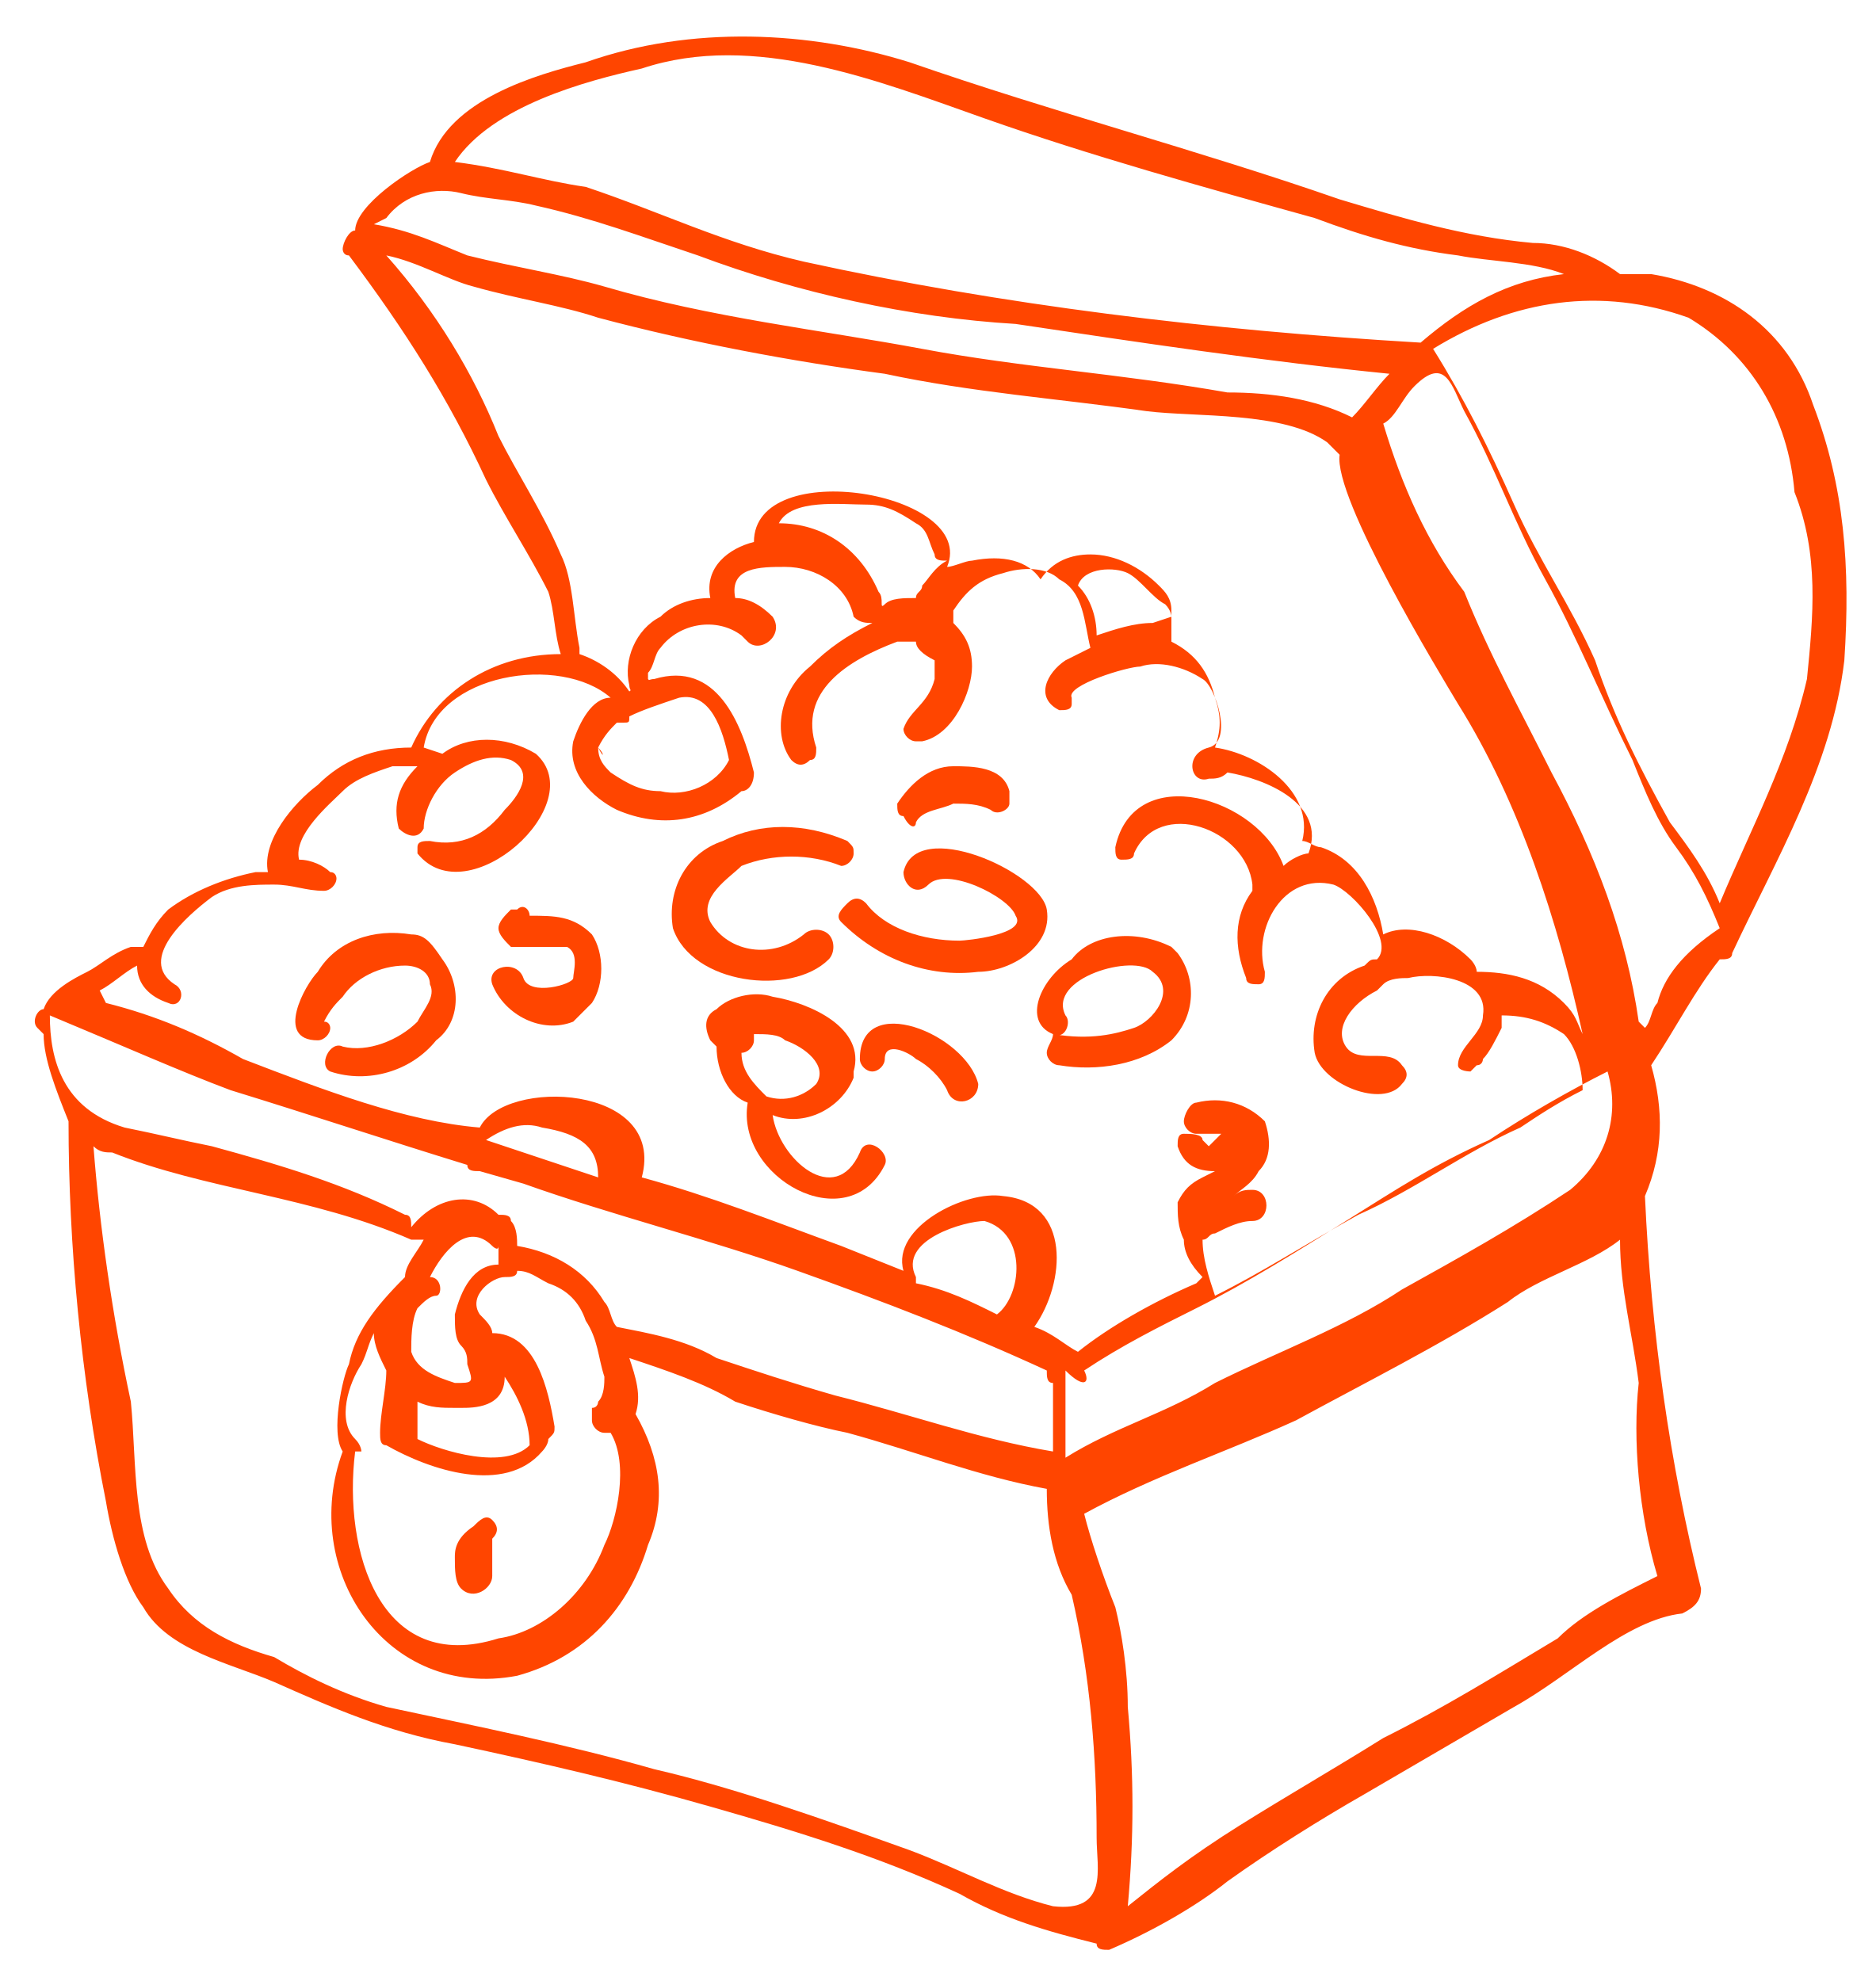
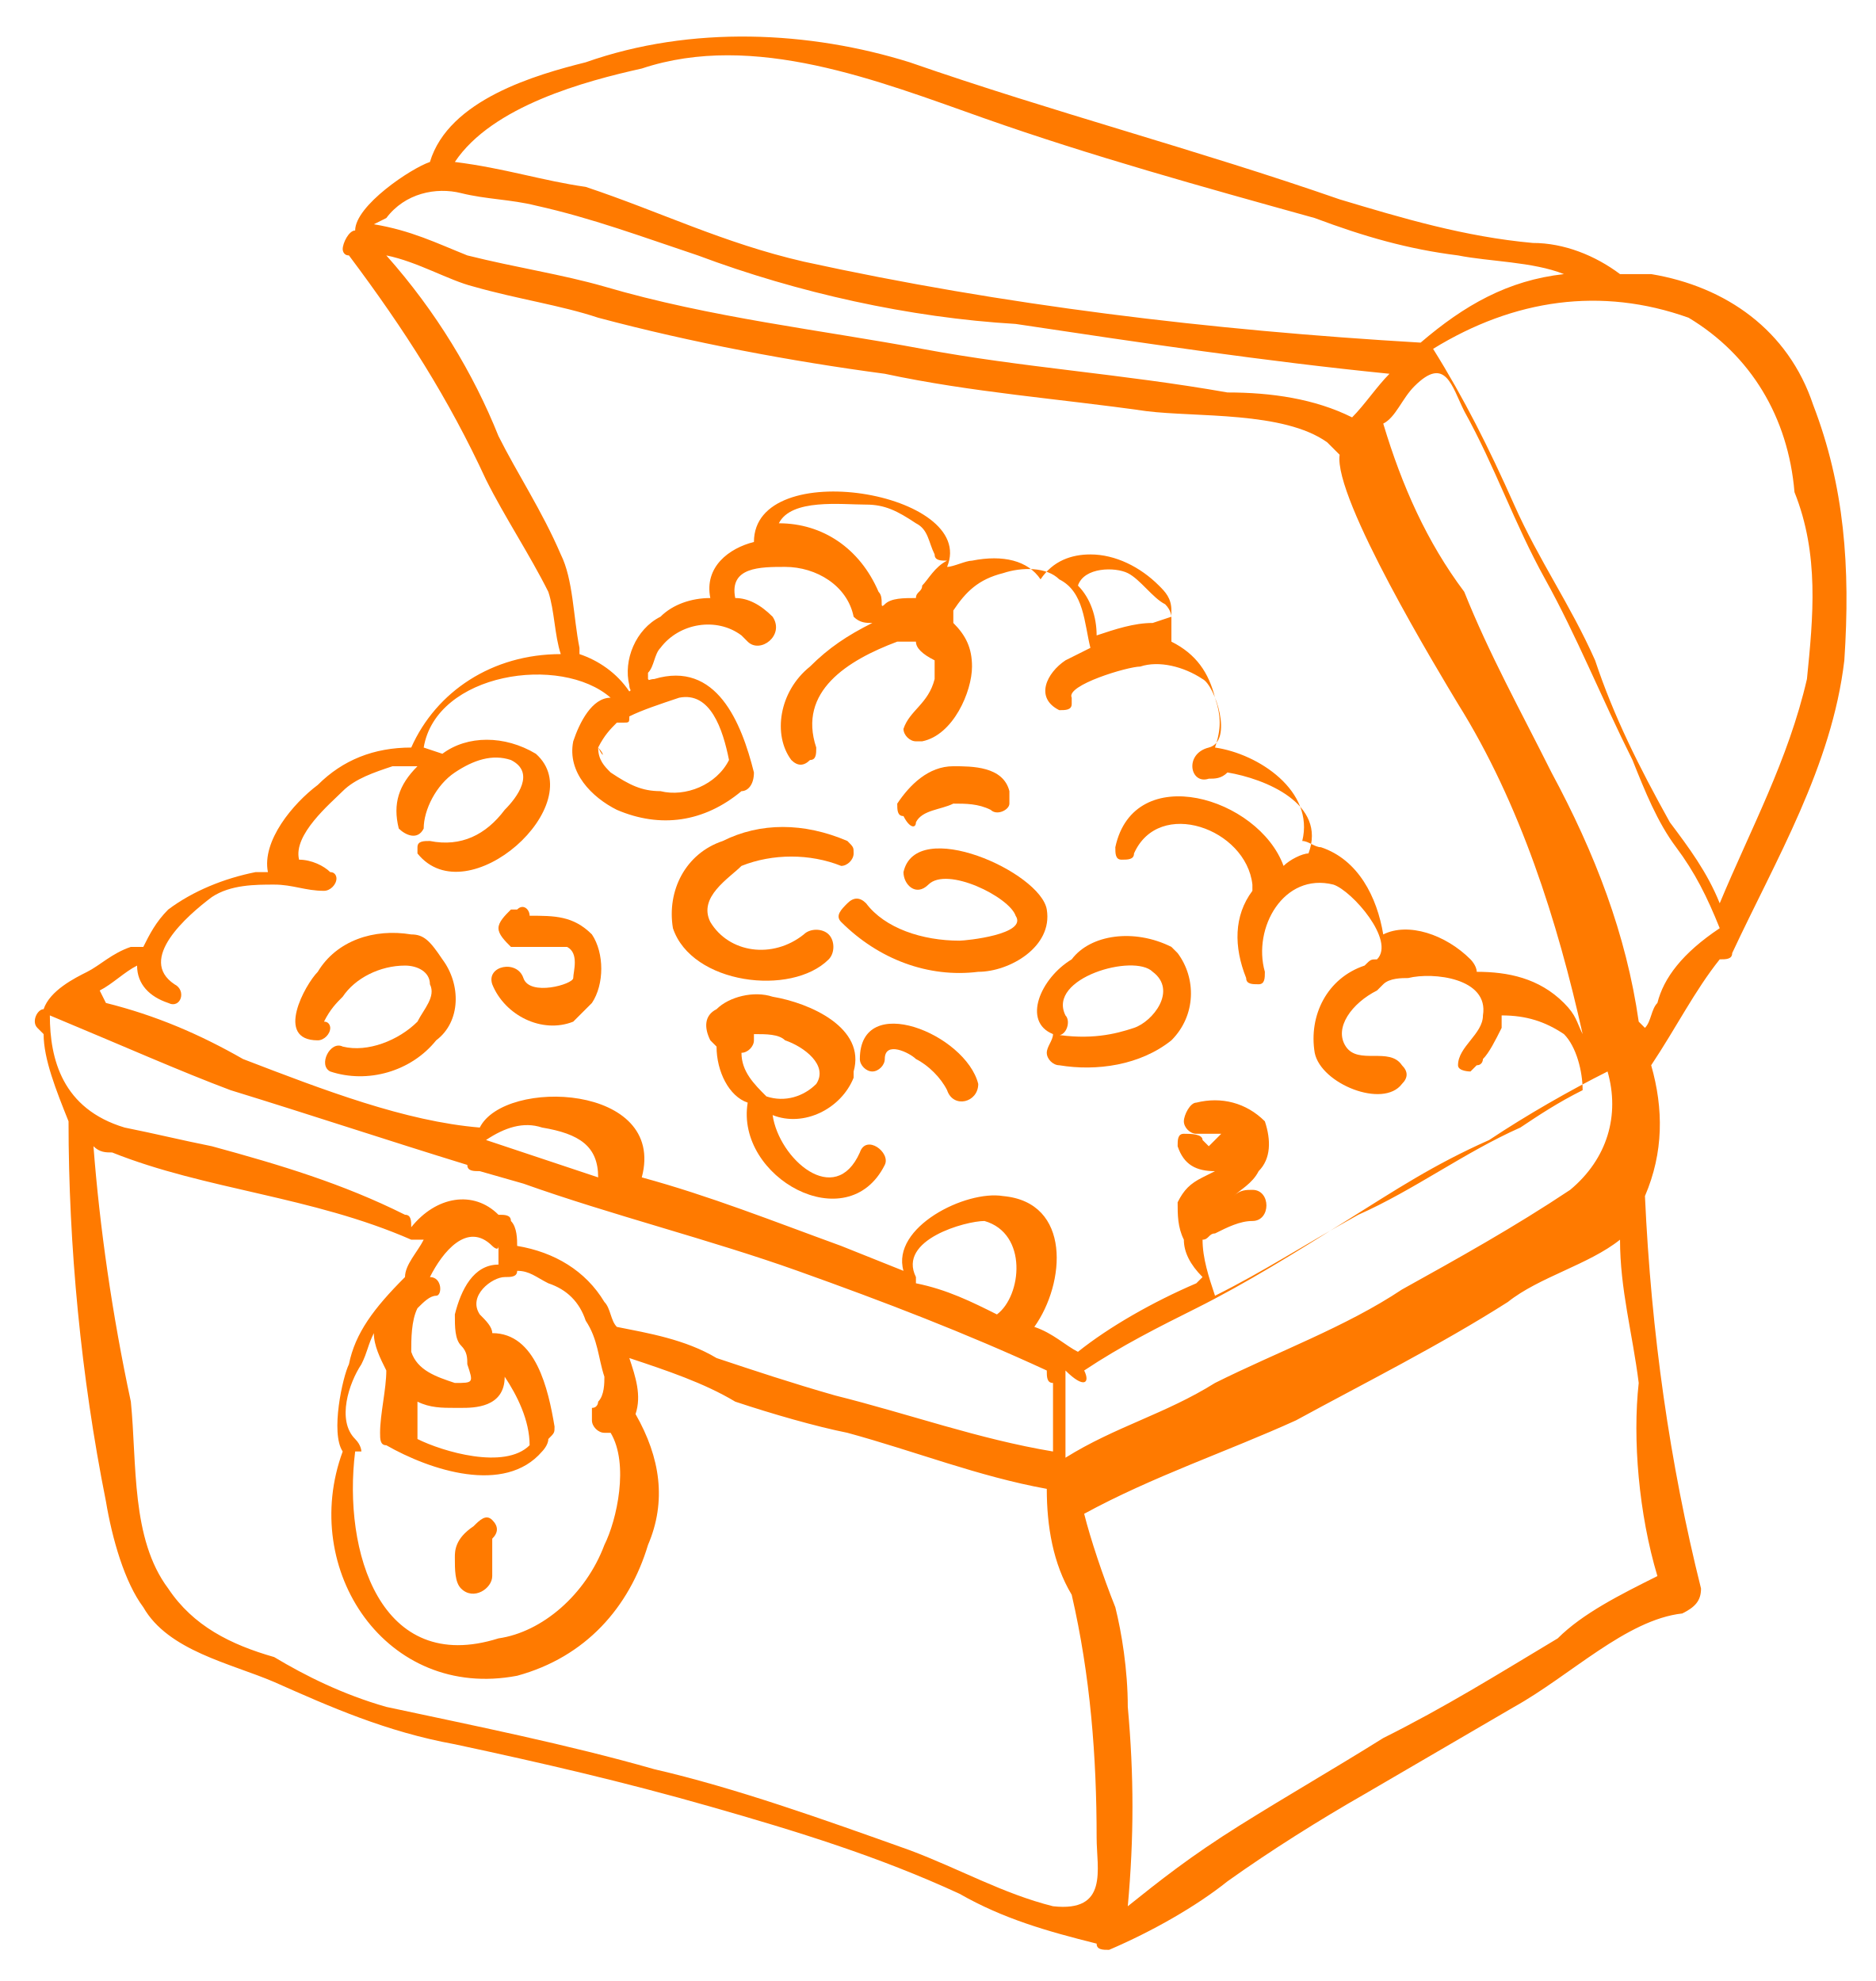
<svg xmlns="http://www.w3.org/2000/svg" version="1.1" id="Layer_1" x="0px" y="0px" viewBox="0 0 30.1 31.8" style="enable-background:new 0 0 30.1 31.8;" xml:space="preserve">
  <style type="text/css">
- 	.st0{fill:#FF4500;}
+ 	.st0{fill:#FF7A00;}
</style>
  <g id="Layer_2_1_">
    <g id="Layer_1-2">
      <path class="st0" d="M13.8,18.5c-0.4,0.9-1.3,0.1-1.4-0.6c0.5,0.2,1.1-0.1,1.3-0.6c0,0,0,0,0-0.1c0.2-0.7-0.7-1.1-1.3-1.2    c-0.3-0.1-0.7,0-0.9,0.2c-0.2,0.1-0.2,0.3-0.1,0.5l0.1,0.1c0,0.4,0.2,0.8,0.5,0.9l0,0c-0.2,1.2,1.6,2.2,2.2,1    C14.3,18.5,13.9,18.2,13.8,18.5z M11.9,16.9c0.1,0,0.2-0.1,0.2-0.2v-0.1l0,0c0.2,0,0.4,0,0.5,0.1c0.3,0.1,0.7,0.4,0.5,0.7    c-0.2,0.2-0.5,0.3-0.8,0.2C12.1,17.4,11.9,17.2,11.9,16.9z" />
      <path class="st0" d="M13.8,17c0,0.1,0.1,0.2,0.2,0.2s0.2-0.1,0.2-0.2c0-0.3,0.4-0.1,0.5,0c0.2,0.1,0.4,0.3,0.5,0.5    c0.1,0.3,0.5,0.2,0.5-0.1C15.5,16.6,13.8,15.9,13.8,17z" />
-       <path class="st0" d="M9.5,16.1c0.2-0.3,0.2-0.8,0-1.1c-0.3-0.3-0.6-0.3-1-0.3c0-0.1-0.1-0.2-0.2-0.1c0,0,0,0-0.1,0    c-0.1,0.1-0.2,0.2-0.2,0.3s0.1,0.2,0.2,0.3c0.3,0,0.6,0,0.9,0c0.2,0.1,0.1,0.4,0.1,0.5c0,0.1-0.7,0.3-0.8,0    c-0.1-0.3-0.6-0.2-0.5,0.1c0.2,0.5,0.8,0.8,1.3,0.6C9.2,16.4,9.3,16.3,9.5,16.1z" />
-       <path class="st0" d="M13.5,14.8c0.6,0.6,1.4,0.9,2.2,0.8c0.5,0,1.2-0.4,1.1-1c-0.1-0.6-2.1-1.5-2.3-0.6c0,0.2,0.2,0.4,0.4,0.2    c0.3-0.3,1.3,0.2,1.4,0.5c0.2,0.3-0.8,0.4-0.9,0.4c-0.6,0-1.2-0.2-1.5-0.6c-0.1-0.1-0.2-0.1-0.3,0S13.4,14.7,13.5,14.8L13.5,14.8z    " />
+       <path class="st0" d="M9.5,16.1c0.2-0.3,0.2-0.8,0-1.1c-0.3-0.3-0.6-0.3-1-0.3c0-0.1-0.1-0.2-0.2-0.1c0,0,0,0-0.1,0    C8.1,14.7,8,14.8,8,14.9s0.1,0.2,0.2,0.3c0.3,0,0.6,0,0.9,0c0.2,0.1,0.1,0.4,0.1,0.5s-0.7,0.3-0.8,0s-0.6-0.2-0.5,0.1    c0.2,0.5,0.8,0.8,1.3,0.6C9.2,16.4,9.3,16.3,9.5,16.1z" />
+       <path class="st0" d="M13.5,14.8c0.6,0.6,1.4,0.9,2.2,0.8c0.5,0,1.2-0.4,1.1-1s-2.1-1.5-2.3-0.6c0,0.2,0.2,0.4,0.4,0.2    c0.3-0.3,1.3,0.2,1.4,0.5c0.2,0.3-0.8,0.4-0.9,0.4c-0.6,0-1.2-0.2-1.5-0.6c-0.1-0.1-0.2-0.1-0.3,0S13.4,14.7,13.5,14.8L13.5,14.8z    " />
      <path class="st0" d="M14.7,13.2c0.1-0.2,0.4-0.2,0.6-0.3c0.2,0,0.4,0,0.6,0.1c0.1,0.1,0.3,0,0.3-0.1s0-0.1,0-0.2    c-0.1-0.4-0.6-0.4-0.9-0.4c-0.4,0-0.7,0.3-0.9,0.6c0,0.1,0,0.2,0.1,0.2C14.6,13.3,14.7,13.3,14.7,13.2z" />
      <path class="st0" d="M13.3,15.4c0.1-0.1,0.1-0.3,0-0.4s-0.3-0.1-0.4,0l0,0c-0.5,0.4-1.2,0.3-1.5-0.2l0,0c-0.2-0.4,0.3-0.7,0.5-0.9    c0.5-0.2,1.1-0.2,1.6,0c0.1,0,0.2-0.1,0.2-0.2c0-0.1,0-0.1-0.1-0.2c-0.7-0.3-1.4-0.3-2,0c-0.6,0.2-0.9,0.8-0.8,1.4    C11.1,15.8,12.7,16,13.3,15.4z" />
-       <path class="st0" d="M29.1,6.5c-0.4-1.2-1.4-1.9-2.6-2.1c-0.2,0-0.3,0-0.5,0c-0.4-0.3-0.9-0.5-1.4-0.5c-1.1-0.1-2.1-0.4-3.1-0.7    c-2.3-0.8-4.6-1.4-6.9-2.2C13,0.5,11.1,0.4,9.4,1C8.6,1.2,7.2,1.6,6.9,2.6l0,0C6.6,2.7,5.7,3.3,5.7,3.7c-0.1,0-0.2,0.2-0.2,0.3    c0,0,0,0.1,0.1,0.1c0.9,1.2,1.6,2.3,2.2,3.6c0.3,0.6,0.7,1.2,1,1.8c0.1,0.3,0.1,0.7,0.2,1c-1.1,0-2,0.6-2.4,1.5    c-0.6,0-1.1,0.2-1.5,0.6c-0.4,0.3-0.9,0.9-0.8,1.4H4.1c-0.5,0.1-1,0.3-1.4,0.6c-0.2,0.2-0.3,0.4-0.4,0.6c-0.1,0-0.2,0-0.2,0    c-0.3,0.1-0.5,0.3-0.7,0.4c-0.2,0.1-0.6,0.3-0.7,0.6l0,0c-0.1,0-0.2,0.2-0.1,0.3l0.1,0.1l0,0C0.7,17,0.9,17.5,1.1,18    c0,2,0.2,4.1,0.6,6.1c0.1,0.6,0.3,1.3,0.6,1.7c0.4,0.7,1.4,0.9,2.1,1.2c0.9,0.4,1.8,0.8,2.9,1c1.4,0.3,2.7,0.6,4.1,1    c1.4,0.4,2.7,0.8,4,1.4c0.7,0.4,1.4,0.6,2.2,0.8c0,0.1,0.1,0.1,0.2,0.1c0.7-0.3,1.4-0.7,1.9-1.1c0.7-0.5,1.5-1,2.2-1.4l2.4-1.4    c0.9-0.5,1.8-1.4,2.7-1.5c0.2-0.1,0.3-0.2,0.3-0.4c-0.5-2-0.8-4.1-0.9-6.3l0,0c0.3-0.7,0.3-1.4,0.1-2.1c0.4-0.6,0.7-1.2,1.1-1.7    c0.1,0,0.2,0,0.2-0.1c0.7-1.5,1.6-3,1.8-4.7C29.7,9.1,29.6,7.8,29.1,6.5z M10.3,1.1c1.8-0.6,3.8,0.2,5.5,0.8s3.5,1.1,5.3,1.6    c0.8,0.3,1.5,0.5,2.3,0.6c0.5,0.1,1.2,0.1,1.7,0.3c-0.9,0.1-1.6,0.5-2.3,1.1c-3.4-0.2-6.7-0.6-9.9-1.3c-1.3-0.3-2.3-0.8-3.5-1.2    C8.7,2.9,8.1,2.7,7.3,2.6C7.9,1.7,9.4,1.3,10.3,1.1z M6,3.6l0.2-0.1C6.5,3.1,7,3,7.4,3.1c0.4,0.1,0.8,0.1,1.2,0.2    c0.9,0.2,1.7,0.5,2.6,0.8c1.6,0.6,3.4,1,5.1,1.1c2,0.3,4,0.6,6,0.8c-0.2,0.2-0.4,0.5-0.6,0.7l0,0c-0.6-0.3-1.3-0.4-2-0.4    C18,6,16.4,5.9,14.8,5.6s-3.4-0.5-5.1-1C9,4.4,8.3,4.3,7.5,4.1C7,3.9,6.6,3.7,6,3.6C6.1,3.6,6,3.6,6,3.6z M1.6,15.9    c0.2-0.1,0.4-0.3,0.6-0.4c0,0.3,0.2,0.5,0.5,0.6c0.2,0.1,0.3-0.2,0.1-0.3c-0.6-0.4,0.2-1.1,0.6-1.4c0.3-0.2,0.7-0.2,1-0.2    c0.3,0,0.5,0.1,0.8,0.1c0.1,0,0.2-0.1,0.2-0.2c0,0,0-0.1-0.1-0.1c-0.1-0.1-0.3-0.2-0.5-0.2c-0.1-0.4,0.5-0.9,0.7-1.1    c0.2-0.2,0.5-0.3,0.8-0.4c0.1,0,0.2,0,0.4,0c-0.3,0.3-0.4,0.6-0.3,1c0.1,0.1,0.3,0.2,0.4,0c0-0.3,0.2-0.7,0.5-0.9    c0.3-0.2,0.6-0.3,0.9-0.2c0.4,0.2,0.1,0.6-0.1,0.8c-0.3,0.4-0.7,0.6-1.2,0.5c-0.1,0-0.2,0-0.2,0.1v0.1c0.8,1,2.8-0.8,1.9-1.6    c-0.5-0.3-1.1-0.3-1.5,0L6.8,12c0.2-1.2,2.2-1.5,3-0.8l0,0c-0.3,0-0.5,0.4-0.6,0.7c-0.1,0.5,0.3,0.9,0.7,1.1    c0.7,0.3,1.4,0.2,2-0.3c0.1,0,0.2-0.1,0.2-0.3l0,0c-0.2-0.8-0.6-1.8-1.6-1.5c-0.1,0-0.3,0.1-0.4,0.2c-0.2-0.3-0.5-0.5-0.8-0.6    v-0.1C9.2,9.9,9.2,9.3,9,8.9c-0.3-0.7-0.7-1.3-1-1.9C7.6,6,7,5,6.2,4.1c0.5,0.1,1,0.4,1.4,0.5c0.7,0.2,1.4,0.3,2,0.5    c1.5,0.4,3.1,0.7,4.6,0.9c1.4,0.3,2.8,0.4,4.2,0.6c0.8,0.1,2.2,0,2.9,0.5l0.1,0.1l0,0l0.1,0.1c-0.1,0.7,1.6,3.5,1.9,4    c1,1.6,1.6,3.5,2,5.3c-0.1-0.2-0.1-0.3-0.3-0.5c-0.4-0.4-0.9-0.5-1.4-0.5c0-0.1-0.1-0.2-0.1-0.2c-0.4-0.4-1-0.6-1.4-0.4    c-0.1-0.6-0.4-1.2-1-1.4c-0.1,0-0.2-0.1-0.3-0.1c0.2-0.8-0.7-1.4-1.4-1.5c0.1-0.3,0.1-0.5,0-0.8c-0.1-0.4-0.3-0.7-0.7-0.9v-0.1    c0-0.1,0-0.3,0-0.4c0-0.2-0.1-0.3-0.2-0.4l0,0c-0.3-0.3-0.7-0.5-1.1-0.5c-0.3,0-0.6,0.1-0.8,0.4C16.5,9,16.1,8.9,15.6,9    c-0.1,0-0.3,0.1-0.4,0.1c0.5-1.2-3.1-1.8-3.1-0.4c-0.4,0.1-0.8,0.4-0.7,0.9c-0.3,0-0.6,0.1-0.8,0.3c-0.4,0.2-0.6,0.7-0.5,1.1    c0,0.1,0.1,0.2,0.2,0.1l0,0c-0.1,0,0.1,0,0.1,0c0.1,0,0.1-0.1,0-0.2l0,0v-0.1c0.1-0.1,0.1-0.3,0.2-0.4c0.3-0.4,0.9-0.5,1.3-0.2    l0.1,0.1c0.2,0.2,0.6-0.1,0.4-0.4c-0.2-0.2-0.4-0.3-0.6-0.3c-0.1-0.5,0.4-0.5,0.8-0.5c0.5,0,1,0.3,1.1,0.8    c0.1,0.1,0.2,0.1,0.3,0.1c-0.4,0.2-0.7,0.4-1,0.7c-0.5,0.4-0.6,1.1-0.3,1.5c0.1,0.1,0.2,0.1,0.3,0c0.1,0,0.1-0.1,0.1-0.2    c-0.3-0.9,0.5-1.4,1.3-1.7c0.1,0,0.2,0,0.3,0c0,0.1,0.1,0.2,0.3,0.3c0,0.1,0,0.2,0,0.3c-0.1,0.4-0.4,0.5-0.5,0.8    c0,0.1,0.1,0.2,0.2,0.2h0.1c0.5-0.1,0.8-0.8,0.8-1.2c0-0.3-0.1-0.5-0.3-0.7c0-0.1,0-0.2,0-0.2c0.2-0.3,0.4-0.5,0.8-0.6    c0.3-0.1,0.7-0.1,0.9,0.1c0.4,0.2,0.4,0.7,0.5,1.1l-0.4,0.2c-0.3,0.2-0.5,0.6-0.1,0.8c0.1,0,0.2,0,0.2-0.1v-0.1    c-0.1-0.2,0.9-0.5,1.1-0.5c0.3-0.1,0.7,0,1,0.2c0.2,0.1,0.5,1,0.1,1.1s-0.3,0.6,0,0.5c0.1,0,0.2,0,0.3-0.1    c0.6,0.1,1.6,0.5,1.3,1.3c-0.1,0-0.3,0.1-0.4,0.2c-0.4-1.1-2.4-1.7-2.7-0.3c0,0.1,0,0.2,0.1,0.2c0.1,0,0.2,0,0.2-0.1    c0.4-0.9,1.8-0.4,1.9,0.5v0.1c-0.3,0.4-0.3,0.9-0.1,1.4c0,0.1,0.1,0.1,0.2,0.1s0.1-0.1,0.1-0.2c-0.2-0.7,0.3-1.6,1.1-1.4    c0.3,0.1,1,0.9,0.7,1.2c-0.1,0-0.1,0-0.2,0.1l0,0c-0.6,0.2-0.9,0.8-0.8,1.4c0.1,0.5,1.1,0.9,1.4,0.5c0.1-0.1,0.1-0.2,0-0.3    c-0.2-0.3-0.7,0-0.9-0.3s0.1-0.7,0.5-0.9l0,0l0.1-0.1c0.1-0.1,0.3-0.1,0.4-0.1c0.4-0.1,1.3,0,1.2,0.6c0,0.3-0.4,0.5-0.4,0.8    c0,0.1,0.2,0.1,0.2,0.1l0.1-0.1l0,0c0.1,0,0.1-0.1,0.1-0.1c0.1-0.1,0.2-0.3,0.3-0.5c0,0,0-0.1,0-0.2c0.4,0,0.7,0.1,1,0.3    c0.2,0.2,0.3,0.6,0.3,0.9c-0.4,0.2-0.7,0.4-1,0.6c-0.9,0.4-1.7,1-2.6,1.4c-0.9,0.5-1.5,0.9-2.3,1.3c-0.1-0.3-0.2-0.6-0.2-0.9l0,0    c0.1,0,0.1-0.1,0.2-0.1c0.2-0.1,0.4-0.2,0.6-0.2c0.3,0,0.3-0.5,0-0.5c-0.1,0-0.2,0-0.3,0.1c0.1-0.1,0.3-0.2,0.4-0.4    c0.2-0.2,0.2-0.5,0.1-0.8c-0.3-0.3-0.7-0.4-1.1-0.3c-0.1,0-0.2,0.2-0.2,0.3c0,0.1,0.1,0.2,0.2,0.2c0.1,0,0.3,0,0.4,0h0.1l0,0l0,0    l0,0l0,0l0,0l0,0V18l0,0v0.1c-0.1,0.1-0.2,0.2-0.3,0.3l0,0l-0.1-0.1c0-0.1-0.2-0.1-0.3-0.1c-0.1,0-0.1,0.1-0.1,0.2    c0.1,0.3,0.3,0.4,0.6,0.4l-0.2,0.1c-0.2,0.1-0.3,0.2-0.4,0.4c0,0.2,0,0.4,0.1,0.6c0,0.2,0.1,0.4,0.3,0.6l-0.1,0.1    c-0.7,0.3-1.4,0.7-1.9,1.1c-0.2-0.1-0.4-0.3-0.7-0.4c0.5-0.7,0.6-2-0.5-2.1c-0.6-0.1-1.8,0.5-1.6,1.2l-1-0.4    c-1.1-0.4-2.1-0.8-3.2-1.1c0.4-1.5-2.2-1.6-2.6-0.8c-1.2-0.1-2.5-0.6-3.8-1.1c-0.7-0.4-1.4-0.7-2.2-0.9L1.6,15.9z M9.6,12L9.6,12    L9.6,12c0.1-0.2,0.2-0.3,0.3-0.4H10c0.1,0,0.1,0,0.1-0.1l0,0c0.2-0.1,0.5-0.2,0.8-0.3c0.5-0.1,0.7,0.5,0.8,1    c-0.2,0.4-0.7,0.6-1.1,0.5c-0.3,0-0.5-0.1-0.8-0.3C9.7,12.3,9.6,12.2,9.6,12C9.7,12.2,9.7,12.1,9.6,12z M17.4,22    c0.6-0.4,1.2-0.7,1.8-1c0.8-0.4,1.6-0.9,2.4-1.4c0.8-0.5,1.4-0.9,2.3-1.3c0.6-0.4,1.3-0.8,1.9-1.1l0,0c0.2,0.7,0,1.4-0.6,1.9    c-0.9,0.6-1.8,1.1-2.7,1.6c-0.9,0.6-2,1-3,1.5c-0.8,0.5-1.6,0.7-2.4,1.2c0,0,0,0,0-0.1c0-0.5,0-0.9,0-1.3    C17.4,22.3,17.5,22.2,17.4,22z M18.8,9.9L18.8,9.9C18.8,10,18.8,10,18.8,9.9L18.5,10c-0.3,0-0.6,0.1-0.9,0.2    c0-0.3-0.1-0.6-0.3-0.8c0.1-0.3,0.6-0.3,0.8-0.2s0.4,0.4,0.6,0.5l0,0C18.8,9.8,18.8,9.9,18.8,9.9z M14.1,9.5    c-0.3-0.7-0.9-1.1-1.6-1.1c0.2-0.4,1-0.3,1.4-0.3c0.3,0,0.5,0.1,0.8,0.3c0.2,0.1,0.2,0.3,0.3,0.5c0,0.1,0.1,0.1,0.2,0.1    c-0.2,0.1-0.3,0.3-0.4,0.4c0,0.1-0.1,0.1-0.1,0.2l0,0c-0.2,0-0.4,0-0.5,0.1C14.1,9.8,14.2,9.6,14.1,9.5z M16,21.1L16,21.1    c-0.4-0.2-0.8-0.4-1.3-0.5v-0.1c-0.3-0.6,0.8-0.9,1.1-0.9C16.5,19.8,16.4,20.8,16,21.1L16,21.1z M9.6,18.9l-1.2-0.4l-0.6-0.2    c0.3-0.2,0.6-0.3,0.9-0.2C9.3,18.2,9.6,18.4,9.6,18.9z M3.7,17.5c1.3,0.4,2.5,0.8,3.8,1.2c0,0.1,0.1,0.1,0.2,0.1L8.4,19    c1.4,0.5,3,0.9,4.4,1.4c1.4,0.5,2.7,1,4,1.6c0,0.1,0,0.2,0.1,0.2v1.1c-1.2-0.2-2.3-0.6-3.5-0.9c-0.7-0.2-1.3-0.4-1.9-0.6    c-0.5-0.3-1.1-0.4-1.6-0.5l0,0c-0.1-0.1-0.1-0.3-0.2-0.4c-0.3-0.5-0.8-0.8-1.4-0.9c0-0.1,0-0.3-0.1-0.4c0-0.1-0.1-0.1-0.2-0.1l0,0    c-0.4-0.4-1-0.3-1.4,0.2c0-0.1,0-0.2-0.1-0.2c-1-0.5-2-0.8-3.1-1.1c-0.5-0.1-0.9-0.2-1.4-0.3c-1-0.3-1.2-1.1-1.2-1.8    C2,16.8,2.9,17.2,3.7,17.5z M5.7,23.1c-0.3-0.3-0.1-0.9,0.1-1.2c0.1-0.2,0.1-0.3,0.2-0.5c0,0.2,0.1,0.4,0.2,0.6l0,0    c0,0.3-0.1,0.7-0.1,1c0,0.1,0,0.2,0.1,0.2c0.7,0.4,1.9,0.8,2.5,0.1c0,0,0.1-0.1,0.1-0.2C8.9,23,8.9,23,8.9,22.9    c-0.1-0.6-0.3-1.5-1-1.5c0-0.1-0.1-0.2-0.2-0.3c-0.2-0.3,0.2-0.6,0.4-0.6c0.1,0,0.2,0,0.2-0.1c0.2,0,0.3,0.1,0.5,0.2    c0.3,0.1,0.5,0.3,0.6,0.6c0.2,0.3,0.2,0.6,0.3,0.9c0,0.1,0,0.3-0.1,0.4c0,0,0,0.1-0.1,0.1c0,0.1,0,0.1,0,0.2s0.1,0.2,0.2,0.2h0.1    l0,0c0.3,0.5,0.1,1.4-0.1,1.8c-0.3,0.8-1,1.4-1.7,1.5c-1.9,0.6-2.5-1.4-2.3-3h0.1C5.8,23.3,5.8,23.2,5.7,23.1    C5.8,23.1,5.8,23.1,5.7,23.1z M6.9,20.5L6.9,20.5c0.2-0.4,0.6-0.9,1-0.5c0,0,0.1,0.1,0.1,0c0,0.1,0,0.2,0,0.3    c-0.4,0-0.6,0.4-0.7,0.8c0,0.2,0,0.4,0.1,0.5c0.1,0.1,0.1,0.2,0.1,0.3c0.1,0.3,0.1,0.3-0.2,0.3l0,0C7,22.1,6.7,22,6.6,21.7    c0-0.2,0-0.5,0.1-0.7c0.1-0.1,0.2-0.2,0.3-0.2C7.1,20.8,7.1,20.5,6.9,20.5z M8.1,22.1c0.2,0.3,0.4,0.7,0.4,1.1    c-0.4,0.4-1.4,0.1-1.8-0.1c0-0.2,0-0.4,0-0.6c0.2,0.1,0.4,0.1,0.6,0.1h0.1C7.6,22.6,8.1,22.6,8.1,22.1C8.2,22.2,8.2,22.1,8.1,22.1    z M16.9,30.6c-0.8-0.2-1.5-0.6-2.3-0.9c-1.4-0.5-2.8-1-4.1-1.3c-1.4-0.4-2.9-0.7-4.3-1c-0.7-0.2-1.3-0.5-1.8-0.8    c-0.7-0.2-1.3-0.5-1.7-1.1c-0.6-0.8-0.5-2-0.6-3c-0.3-1.4-0.5-2.8-0.6-4.1c0.1,0.1,0.2,0.1,0.3,0.1c1.5,0.6,3.2,0.7,4.8,1.4    c0.1,0,0.1,0,0.2,0c-0.1,0.2-0.3,0.4-0.3,0.6C6,21,5.7,21.4,5.6,21.9c-0.1,0.2-0.3,1.1-0.1,1.4c-0.7,1.9,0.7,4,2.8,3.6    c1.1-0.3,1.8-1.1,2.1-2.1c0.3-0.7,0.2-1.4-0.2-2.1c0.1-0.3,0-0.6-0.1-0.9c0.6,0.2,1.2,0.4,1.7,0.7c0.6,0.2,1.3,0.4,1.8,0.5    c1.1,0.3,2.1,0.7,3.2,0.9c0,0.6,0.1,1.2,0.4,1.7c0.3,1.3,0.4,2.6,0.4,3.9C17.6,30,17.8,30.7,16.9,30.6z M26.6,25.3    c-0.6,0.3-1.2,0.6-1.6,1c-1,0.6-1.8,1.1-2.8,1.6c-0.8,0.5-1.5,0.9-2.3,1.4c-0.8,0.5-1.3,0.9-1.8,1.3c0.1-1.1,0.1-2.1,0-3.2    c0-0.6-0.1-1.2-0.2-1.6c-0.2-0.5-0.4-1.1-0.5-1.5c1.1-0.6,2.3-1,3.4-1.5c1.1-0.6,2.3-1.2,3.4-1.9c0.5-0.4,1.3-0.6,1.8-1    c0,0.8,0.2,1.5,0.3,2.3C26.2,23.1,26.3,24.3,26.6,25.3z M26.6,16.1c-0.1,0.1-0.1,0.3-0.2,0.4l-0.1-0.1c-0.2-1.4-0.7-2.7-1.4-4    c-0.5-1-1-1.9-1.4-2.9c-0.6-0.8-1-1.7-1.3-2.7l0,0c0.2-0.1,0.3-0.4,0.5-0.6c0.5-0.5,0.6,0,0.8,0.4c0.5,0.9,0.8,1.8,1.3,2.7    c0.5,0.9,0.9,1.9,1.4,2.9c0.2,0.5,0.4,1,0.7,1.4c0.3,0.4,0.5,0.8,0.7,1.3l0,0C27,15.3,26.7,15.7,26.6,16.1L26.6,16.1z M29,10.9    c-0.3,1.3-0.9,2.4-1.4,3.6c-0.2-0.5-0.5-0.9-0.8-1.3c-0.5-0.9-0.9-1.7-1.2-2.6c-0.4-0.9-0.9-1.6-1.3-2.5s-0.8-1.7-1.3-2.5    c1.3-0.8,2.7-1,4.1-0.5c1,0.6,1.6,1.6,1.7,2.8C29.2,8.9,29.1,9.9,29,10.9L29,10.9z" />
+       <path class="st0" d="M29.1,6.5c-0.4-1.2-1.4-1.9-2.6-2.1c-0.2,0-0.3,0-0.5,0c-0.4-0.3-0.9-0.5-1.4-0.5c-1.1-0.1-2.1-0.4-3.1-0.7    c-2.3-0.8-4.6-1.4-6.9-2.2C13,0.5,11.1,0.4,9.4,1C8.6,1.2,7.2,1.6,6.9,2.6l0,0C6.6,2.7,5.7,3.3,5.7,3.7C5.6,3.7,5.5,3.9,5.5,4    c0,0,0,0.1,0.1,0.1c0.9,1.2,1.6,2.3,2.2,3.6c0.3,0.6,0.7,1.2,1,1.8c0.1,0.3,0.1,0.7,0.2,1c-1.1,0-2,0.6-2.4,1.5    c-0.6,0-1.1,0.2-1.5,0.6c-0.4,0.3-0.9,0.9-0.8,1.4H4.1c-0.5,0.1-1,0.3-1.4,0.6c-0.2,0.2-0.3,0.4-0.4,0.6c-0.1,0-0.2,0-0.2,0    c-0.3,0.1-0.5,0.3-0.7,0.4c-0.2,0.1-0.6,0.3-0.7,0.6l0,0c-0.1,0-0.2,0.2-0.1,0.3l0.1,0.1l0,0c0,0.4,0.2,0.9,0.4,1.4    c0,2,0.2,4.1,0.6,6.1c0.1,0.6,0.3,1.3,0.6,1.7c0.4,0.7,1.4,0.9,2.1,1.2c0.9,0.4,1.8,0.8,2.9,1c1.4,0.3,2.7,0.6,4.1,1    s2.7,0.8,4,1.4c0.7,0.4,1.4,0.6,2.2,0.8c0,0.1,0.1,0.1,0.2,0.1c0.7-0.3,1.4-0.7,1.9-1.1c0.7-0.5,1.5-1,2.2-1.4l2.4-1.4    c0.9-0.5,1.8-1.4,2.7-1.5c0.2-0.1,0.3-0.2,0.3-0.4c-0.5-2-0.8-4.1-0.9-6.3l0,0c0.3-0.7,0.3-1.4,0.1-2.1c0.4-0.6,0.7-1.2,1.1-1.7    c0.1,0,0.2,0,0.2-0.1c0.7-1.5,1.6-3,1.8-4.7C29.7,9.1,29.6,7.8,29.1,6.5z M10.3,1.1c1.8-0.6,3.8,0.2,5.5,0.8s3.5,1.1,5.3,1.6    c0.8,0.3,1.5,0.5,2.3,0.6c0.5,0.1,1.2,0.1,1.7,0.3c-0.9,0.1-1.6,0.5-2.3,1.1c-3.4-0.2-6.7-0.6-9.9-1.3C11.6,3.9,10.6,3.4,9.4,3    C8.7,2.9,8.1,2.7,7.3,2.6C7.9,1.7,9.4,1.3,10.3,1.1z M6,3.6l0.2-0.1C6.5,3.1,7,3,7.4,3.1s0.8,0.1,1.2,0.2c0.9,0.2,1.7,0.5,2.6,0.8    c1.6,0.6,3.4,1,5.1,1.1c2,0.3,4,0.6,6,0.8c-0.2,0.2-0.4,0.5-0.6,0.7l0,0c-0.6-0.3-1.3-0.4-2-0.4C18,6,16.4,5.9,14.8,5.6    s-3.4-0.5-5.1-1C9,4.4,8.3,4.3,7.5,4.1C7,3.9,6.6,3.7,6,3.6C6.1,3.6,6,3.6,6,3.6z M1.6,15.9c0.2-0.1,0.4-0.3,0.6-0.4    c0,0.3,0.2,0.5,0.5,0.6c0.2,0.1,0.3-0.2,0.1-0.3c-0.6-0.4,0.2-1.1,0.6-1.4c0.3-0.2,0.7-0.2,1-0.2s0.5,0.1,0.8,0.1    c0.1,0,0.2-0.1,0.2-0.2c0,0,0-0.1-0.1-0.1c-0.1-0.1-0.3-0.2-0.5-0.2c-0.1-0.4,0.5-0.9,0.7-1.1c0.2-0.2,0.5-0.3,0.8-0.4    c0.1,0,0.2,0,0.4,0c-0.3,0.3-0.4,0.6-0.3,1c0.1,0.1,0.3,0.2,0.4,0c0-0.3,0.2-0.7,0.5-0.9s0.6-0.3,0.9-0.2c0.4,0.2,0.1,0.6-0.1,0.8    c-0.3,0.4-0.7,0.6-1.2,0.5c-0.1,0-0.2,0-0.2,0.1v0.1c0.8,1,2.8-0.8,1.9-1.6c-0.5-0.3-1.1-0.3-1.5,0L6.8,12c0.2-1.2,2.2-1.5,3-0.8    l0,0c-0.3,0-0.5,0.4-0.6,0.7c-0.1,0.5,0.3,0.9,0.7,1.1c0.7,0.3,1.4,0.2,2-0.3c0.1,0,0.2-0.1,0.2-0.3l0,0c-0.2-0.8-0.6-1.8-1.6-1.5    c-0.1,0-0.3,0.1-0.4,0.2c-0.2-0.3-0.5-0.5-0.8-0.6v-0.1C9.2,9.9,9.2,9.3,9,8.9C8.7,8.2,8.3,7.6,8,7C7.6,6,7,5,6.2,4.1    c0.5,0.1,1,0.4,1.4,0.5c0.7,0.2,1.4,0.3,2,0.5c1.5,0.4,3.1,0.7,4.6,0.9c1.4,0.3,2.8,0.4,4.2,0.6c0.8,0.1,2.2,0,2.9,0.5l0.1,0.1    l0,0l0.1,0.1c-0.1,0.7,1.6,3.5,1.9,4c1,1.6,1.6,3.5,2,5.3c-0.1-0.2-0.1-0.3-0.3-0.5c-0.4-0.4-0.9-0.5-1.4-0.5    c0-0.1-0.1-0.2-0.1-0.2c-0.4-0.4-1-0.6-1.4-0.4c-0.1-0.6-0.4-1.2-1-1.4c-0.1,0-0.2-0.1-0.3-0.1c0.2-0.8-0.7-1.4-1.4-1.5    c0.1-0.3,0.1-0.5,0-0.8c-0.1-0.4-0.3-0.7-0.7-0.9v-0.1c0-0.1,0-0.3,0-0.4c0-0.2-0.1-0.3-0.2-0.4l0,0c-0.3-0.3-0.7-0.5-1.1-0.5    c-0.3,0-0.6,0.1-0.8,0.4C16.5,9,16.1,8.9,15.6,9c-0.1,0-0.3,0.1-0.4,0.1c0.5-1.2-3.1-1.8-3.1-0.4c-0.4,0.1-0.8,0.4-0.7,0.9    c-0.3,0-0.6,0.1-0.8,0.3c-0.4,0.2-0.6,0.7-0.5,1.1c0,0.1,0.1,0.2,0.2,0.1l0,0c-0.1,0,0.1,0,0.1,0c0.1,0,0.1-0.1,0-0.2l0,0v-0.1    c0.1-0.1,0.1-0.3,0.2-0.4c0.3-0.4,0.9-0.5,1.3-0.2l0.1,0.1c0.2,0.2,0.6-0.1,0.4-0.4c-0.2-0.2-0.4-0.3-0.6-0.3    c-0.1-0.5,0.4-0.5,0.8-0.5c0.5,0,1,0.3,1.1,0.8C13.8,10,13.9,10,14,10c-0.4,0.2-0.7,0.4-1,0.7c-0.5,0.4-0.6,1.1-0.3,1.5    c0.1,0.1,0.2,0.1,0.3,0c0.1,0,0.1-0.1,0.1-0.2c-0.3-0.9,0.5-1.4,1.3-1.7c0.1,0,0.2,0,0.3,0c0,0.1,0.1,0.2,0.3,0.3    c0,0.1,0,0.2,0,0.3c-0.1,0.4-0.4,0.5-0.5,0.8c0,0.1,0.1,0.2,0.2,0.2h0.1c0.5-0.1,0.8-0.8,0.8-1.2c0-0.3-0.1-0.5-0.3-0.7    c0-0.1,0-0.2,0-0.2c0.2-0.3,0.4-0.5,0.8-0.6c0.3-0.1,0.7-0.1,0.9,0.1c0.4,0.2,0.4,0.7,0.5,1.1l-0.4,0.2c-0.3,0.2-0.5,0.6-0.1,0.8    c0.1,0,0.2,0,0.2-0.1v-0.1c-0.1-0.2,0.9-0.5,1.1-0.5c0.3-0.1,0.7,0,1,0.2c0.2,0.1,0.5,1,0.1,1.1s-0.3,0.6,0,0.5    c0.1,0,0.2,0,0.3-0.1c0.6,0.1,1.6,0.5,1.3,1.3c-0.1,0-0.3,0.1-0.4,0.2c-0.4-1.1-2.4-1.7-2.7-0.3c0,0.1,0,0.2,0.1,0.2    s0.2,0,0.2-0.1c0.4-0.9,1.8-0.4,1.9,0.5v0.1c-0.3,0.4-0.3,0.9-0.1,1.4c0,0.1,0.1,0.1,0.2,0.1s0.1-0.1,0.1-0.2    c-0.2-0.7,0.3-1.6,1.1-1.4c0.3,0.1,1,0.9,0.7,1.2c-0.1,0-0.1,0-0.2,0.1l0,0c-0.6,0.2-0.9,0.8-0.8,1.4c0.1,0.5,1.1,0.9,1.4,0.5    c0.1-0.1,0.1-0.2,0-0.3c-0.2-0.3-0.7,0-0.9-0.3s0.1-0.7,0.5-0.9l0,0l0.1-0.1c0.1-0.1,0.3-0.1,0.4-0.1c0.4-0.1,1.3,0,1.2,0.6    c0,0.3-0.4,0.5-0.4,0.8c0,0.1,0.2,0.1,0.2,0.1l0.1-0.1l0,0c0.1,0,0.1-0.1,0.1-0.1c0.1-0.1,0.2-0.3,0.3-0.5c0,0,0-0.1,0-0.2    c0.4,0,0.7,0.1,1,0.3c0.2,0.2,0.3,0.6,0.3,0.9c-0.4,0.2-0.7,0.4-1,0.6c-0.9,0.4-1.7,1-2.6,1.4c-0.9,0.5-1.5,0.9-2.3,1.3    c-0.1-0.3-0.2-0.6-0.2-0.9l0,0c0.1,0,0.1-0.1,0.2-0.1c0.2-0.1,0.4-0.2,0.6-0.2c0.3,0,0.3-0.5,0-0.5c-0.1,0-0.2,0-0.3,0.1    c0.1-0.1,0.3-0.2,0.4-0.4c0.2-0.2,0.2-0.5,0.1-0.8c-0.3-0.3-0.7-0.4-1.1-0.3c-0.1,0-0.2,0.2-0.2,0.3c0,0.1,0.1,0.2,0.2,0.2    s0.3,0,0.4,0h0.1l0,0l0,0l0,0l0,0l0,0l0,0V18l0,0v0.1c-0.1,0.1-0.2,0.2-0.3,0.3l0,0l-0.1-0.1c0-0.1-0.2-0.1-0.3-0.1    c-0.1,0-0.1,0.1-0.1,0.2c0.1,0.3,0.3,0.4,0.6,0.4l-0.2,0.1c-0.2,0.1-0.3,0.2-0.4,0.4c0,0.2,0,0.4,0.1,0.6c0,0.2,0.1,0.4,0.3,0.6    l-0.1,0.1c-0.7,0.3-1.4,0.7-1.9,1.1c-0.2-0.1-0.4-0.3-0.7-0.4c0.5-0.7,0.6-2-0.5-2.1c-0.6-0.1-1.8,0.5-1.6,1.2l-1-0.4    c-1.1-0.4-2.1-0.8-3.2-1.1c0.4-1.5-2.2-1.6-2.6-0.8C6.5,18,5.2,17.5,3.9,17c-0.7-0.4-1.4-0.7-2.2-0.9L1.6,15.9z M9.6,12L9.6,12    L9.6,12c0.1-0.2,0.2-0.3,0.3-0.4H10c0.1,0,0.1,0,0.1-0.1l0,0c0.2-0.1,0.5-0.2,0.8-0.3c0.5-0.1,0.7,0.5,0.8,1    c-0.2,0.4-0.7,0.6-1.1,0.5c-0.3,0-0.5-0.1-0.8-0.3C9.7,12.3,9.6,12.2,9.6,12C9.7,12.2,9.7,12.1,9.6,12z M17.4,22    c0.6-0.4,1.2-0.7,1.8-1c0.8-0.4,1.6-0.9,2.4-1.4s1.4-0.9,2.3-1.3c0.6-0.4,1.3-0.8,1.9-1.1l0,0c0.2,0.7,0,1.4-0.6,1.9    c-0.9,0.6-1.8,1.1-2.7,1.6c-0.9,0.6-2,1-3,1.5c-0.8,0.5-1.6,0.7-2.4,1.2c0,0,0,0,0-0.1c0-0.5,0-0.9,0-1.3    C17.4,22.3,17.5,22.2,17.4,22z M18.8,9.9L18.8,9.9C18.8,10,18.8,10,18.8,9.9L18.5,10c-0.3,0-0.6,0.1-0.9,0.2    c0-0.3-0.1-0.6-0.3-0.8c0.1-0.3,0.6-0.3,0.8-0.2s0.4,0.4,0.6,0.5l0,0C18.8,9.8,18.8,9.9,18.8,9.9z M14.1,9.5    c-0.3-0.7-0.9-1.1-1.6-1.1c0.2-0.4,1-0.3,1.4-0.3c0.3,0,0.5,0.1,0.8,0.3c0.2,0.1,0.2,0.3,0.3,0.5C15,9,15.1,9,15.2,9    c-0.2,0.1-0.3,0.3-0.4,0.4c0,0.1-0.1,0.1-0.1,0.2l0,0c-0.2,0-0.4,0-0.5,0.1C14.1,9.8,14.2,9.6,14.1,9.5z M16,21.1L16,21.1    c-0.4-0.2-0.8-0.4-1.3-0.5v-0.1c-0.3-0.6,0.8-0.9,1.1-0.9C16.5,19.8,16.4,20.8,16,21.1L16,21.1z M9.6,18.9l-1.2-0.4l-0.6-0.2    c0.3-0.2,0.6-0.3,0.9-0.2C9.3,18.2,9.6,18.4,9.6,18.9z M3.7,17.5c1.3,0.4,2.5,0.8,3.8,1.2c0,0.1,0.1,0.1,0.2,0.1L8.4,19    c1.4,0.5,3,0.9,4.4,1.4s2.7,1,4,1.6c0,0.1,0,0.2,0.1,0.2v1.1c-1.2-0.2-2.3-0.6-3.5-0.9c-0.7-0.2-1.3-0.4-1.9-0.6    c-0.5-0.3-1.1-0.4-1.6-0.5l0,0c-0.1-0.1-0.1-0.3-0.2-0.4c-0.3-0.5-0.8-0.8-1.4-0.9c0-0.1,0-0.3-0.1-0.4c0-0.1-0.1-0.1-0.2-0.1l0,0    c-0.4-0.4-1-0.3-1.4,0.2c0-0.1,0-0.2-0.1-0.2c-1-0.5-2-0.8-3.1-1.1c-0.5-0.1-0.9-0.2-1.4-0.3c-1-0.3-1.2-1.1-1.2-1.8    C2,16.8,2.9,17.2,3.7,17.5z M5.7,23.1c-0.3-0.3-0.1-0.9,0.1-1.2c0.1-0.2,0.1-0.3,0.2-0.5c0,0.2,0.1,0.4,0.2,0.6l0,0    c0,0.3-0.1,0.7-0.1,1c0,0.1,0,0.2,0.1,0.2c0.7,0.4,1.9,0.8,2.5,0.1c0,0,0.1-0.1,0.1-0.2C8.9,23,8.9,23,8.9,22.9    c-0.1-0.6-0.3-1.5-1-1.5c0-0.1-0.1-0.2-0.2-0.3c-0.2-0.3,0.2-0.6,0.4-0.6c0.1,0,0.2,0,0.2-0.1c0.2,0,0.3,0.1,0.5,0.2    c0.3,0.1,0.5,0.3,0.6,0.6c0.2,0.3,0.2,0.6,0.3,0.9c0,0.1,0,0.3-0.1,0.4c0,0,0,0.1-0.1,0.1c0,0.1,0,0.1,0,0.2S9.6,23,9.7,23h0.1    l0,0c0.3,0.5,0.1,1.4-0.1,1.8c-0.3,0.8-1,1.4-1.7,1.5c-1.9,0.6-2.5-1.4-2.3-3h0.1C5.8,23.3,5.8,23.2,5.7,23.1    C5.8,23.1,5.8,23.1,5.7,23.1z M6.9,20.5L6.9,20.5c0.2-0.4,0.6-0.9,1-0.5c0,0,0.1,0.1,0.1,0c0,0.1,0,0.2,0,0.3    c-0.4,0-0.6,0.4-0.7,0.8c0,0.2,0,0.4,0.1,0.5s0.1,0.2,0.1,0.3c0.1,0.3,0.1,0.3-0.2,0.3l0,0C7,22.1,6.7,22,6.6,21.7    c0-0.2,0-0.5,0.1-0.7c0.1-0.1,0.2-0.2,0.3-0.2C7.1,20.8,7.1,20.5,6.9,20.5z M8.1,22.1c0.2,0.3,0.4,0.7,0.4,1.1    c-0.4,0.4-1.4,0.1-1.8-0.1c0-0.2,0-0.4,0-0.6c0.2,0.1,0.4,0.1,0.6,0.1h0.1C7.6,22.6,8.1,22.6,8.1,22.1C8.2,22.2,8.2,22.1,8.1,22.1    z M16.9,30.6c-0.8-0.2-1.5-0.6-2.3-0.9c-1.4-0.5-2.8-1-4.1-1.3c-1.4-0.4-2.9-0.7-4.3-1c-0.7-0.2-1.3-0.5-1.8-0.8    c-0.7-0.2-1.3-0.5-1.7-1.1c-0.6-0.8-0.5-2-0.6-3c-0.3-1.4-0.5-2.8-0.6-4.1c0.1,0.1,0.2,0.1,0.3,0.1c1.5,0.6,3.2,0.7,4.8,1.4    c0.1,0,0.1,0,0.2,0c-0.1,0.2-0.3,0.4-0.3,0.6C6,21,5.7,21.4,5.6,21.9c-0.1,0.2-0.3,1.1-0.1,1.4c-0.7,1.9,0.7,4,2.8,3.6    c1.1-0.3,1.8-1.1,2.1-2.1c0.3-0.7,0.2-1.4-0.2-2.1c0.1-0.3,0-0.6-0.1-0.9c0.6,0.2,1.2,0.4,1.7,0.7c0.6,0.2,1.3,0.4,1.8,0.5    c1.1,0.3,2.1,0.7,3.2,0.9c0,0.6,0.1,1.2,0.4,1.7c0.3,1.3,0.4,2.6,0.4,3.9C17.6,30,17.8,30.7,16.9,30.6z M26.6,25.3    c-0.6,0.3-1.2,0.6-1.6,1c-1,0.6-1.8,1.1-2.8,1.6c-0.8,0.5-1.5,0.9-2.3,1.4s-1.3,0.9-1.8,1.3c0.1-1.1,0.1-2.1,0-3.2    c0-0.6-0.1-1.2-0.2-1.6c-0.2-0.5-0.4-1.1-0.5-1.5c1.1-0.6,2.3-1,3.4-1.5c1.1-0.6,2.3-1.2,3.4-1.9c0.5-0.4,1.3-0.6,1.8-1    c0,0.8,0.2,1.5,0.3,2.3C26.2,23.1,26.3,24.3,26.6,25.3z M26.6,16.1c-0.1,0.1-0.1,0.3-0.2,0.4l-0.1-0.1c-0.2-1.4-0.7-2.7-1.4-4    c-0.5-1-1-1.9-1.4-2.9c-0.6-0.8-1-1.7-1.3-2.7l0,0c0.2-0.1,0.3-0.4,0.5-0.6c0.5-0.5,0.6,0,0.8,0.4c0.5,0.9,0.8,1.8,1.3,2.7    s0.9,1.9,1.4,2.9c0.2,0.5,0.4,1,0.7,1.4c0.3,0.4,0.5,0.8,0.7,1.3l0,0C27,15.3,26.7,15.7,26.6,16.1L26.6,16.1z M29,10.9    c-0.3,1.3-0.9,2.4-1.4,3.6c-0.2-0.5-0.5-0.9-0.8-1.3c-0.5-0.9-0.9-1.7-1.2-2.6c-0.4-0.9-0.9-1.6-1.3-2.5S23.5,6.4,23,5.6    c1.3-0.8,2.7-1,4.1-0.5c1,0.6,1.6,1.6,1.7,2.8C29.2,8.9,29.1,9.9,29,10.9L29,10.9z" />
      <path class="st0" d="M16.9,16.6c0.2,0.1,0.3-0.2,0.2-0.3c-0.3-0.6,1.1-1,1.4-0.7c0.4,0.3,0,0.8-0.3,0.9    C17.9,16.6,17.5,16.7,16.9,16.6c0,0.1-0.1,0.2-0.1,0.3s0.1,0.2,0.2,0.2c0.6,0.1,1.3,0,1.8-0.4c0.4-0.4,0.4-1,0.1-1.4l-0.1-0.1    c-0.6-0.3-1.3-0.2-1.6,0.2C16.7,15.7,16.4,16.4,16.9,16.6z" />
-       <path class="st0" d="M5.1,16.7c0.1,0,0.2-0.1,0.2-0.2c0,0,0-0.1-0.1-0.1l0,0l0,0l0,0c0.1-0.2,0.2-0.3,0.3-0.4    c0.2-0.3,0.6-0.5,1-0.5c0.2,0,0.4,0.1,0.4,0.3c0.1,0.2-0.1,0.4-0.2,0.6c-0.3,0.3-0.8,0.5-1.2,0.4c-0.2-0.1-0.4,0.3-0.2,0.4    c0.6,0.2,1.3,0,1.7-0.5c0.4-0.3,0.4-0.9,0.1-1.3C6.9,15.1,6.8,15,6.6,15c-0.6-0.1-1.2,0.1-1.5,0.6C4.9,15.8,4.4,16.7,5.1,16.7z" />
+       <path class="st0" d="M5.1,16.7c0.1,0,0.2-0.1,0.2-0.2c0,0,0-0.1-0.1-0.1l0,0l0,0l0,0c0.1-0.2,0.2-0.3,0.3-0.4    c0.2-0.3,0.6-0.5,1-0.5c0.2,0,0.4,0.1,0.4,0.3C7,16,6.8,16.2,6.7,16.4c-0.3,0.3-0.8,0.5-1.2,0.4c-0.2-0.1-0.4,0.3-0.2,0.4    c0.6,0.2,1.3,0,1.7-0.5c0.4-0.3,0.4-0.9,0.1-1.3C6.9,15.1,6.8,15,6.6,15c-0.6-0.1-1.2,0.1-1.5,0.6C4.9,15.8,4.4,16.7,5.1,16.7z" />
      <path class="st0" d="M7.9,25.3L7.9,25.3z" />
      <path class="st0" d="M7.9,25.3L7.9,25.3L7.9,25.3c0-0.2,0-0.2,0-0.3s0-0.2,0-0.3c0.1-0.1,0.1-0.2,0-0.3l0,0    c-0.1-0.1-0.2,0-0.3,0.1c-0.3,0.2-0.3,0.4-0.3,0.5c0,0.2,0,0.4,0.1,0.5C7.6,25.7,7.9,25.5,7.9,25.3z" />
      <path class="st0" d="M7.9,25.3L7.9,25.3L7.9,25.3z" />
    </g>
  </g>
</svg>
